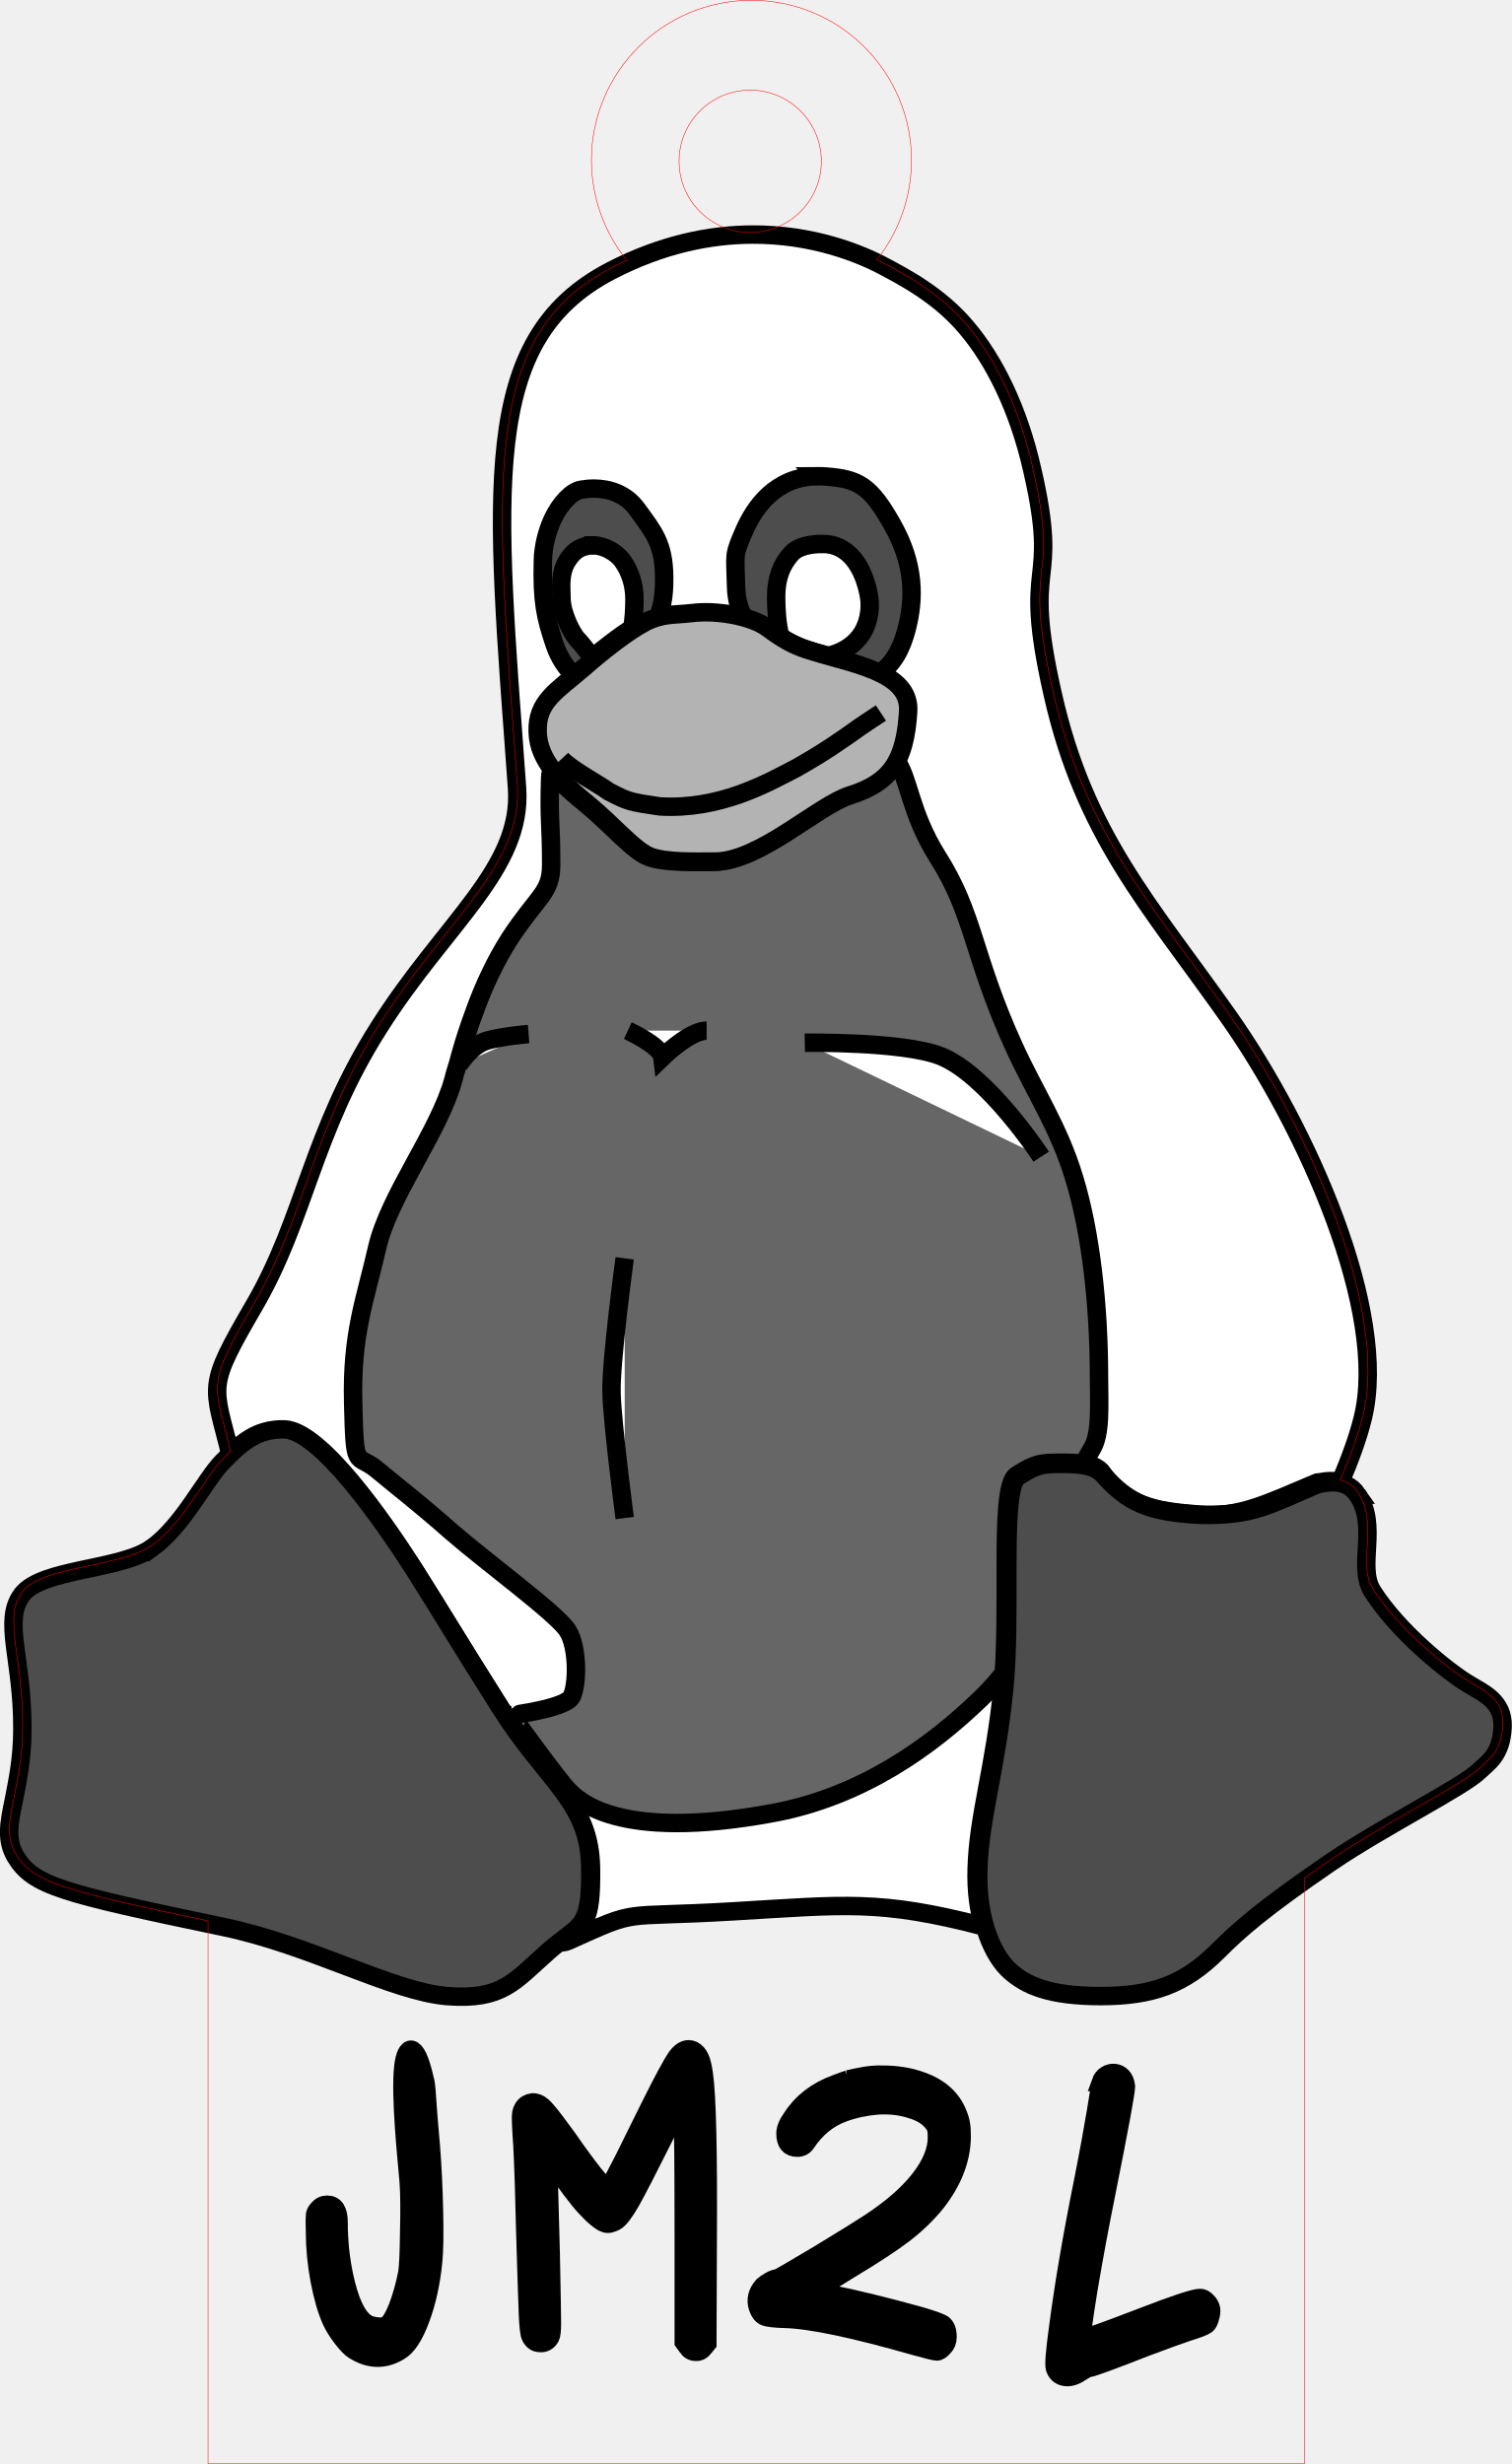
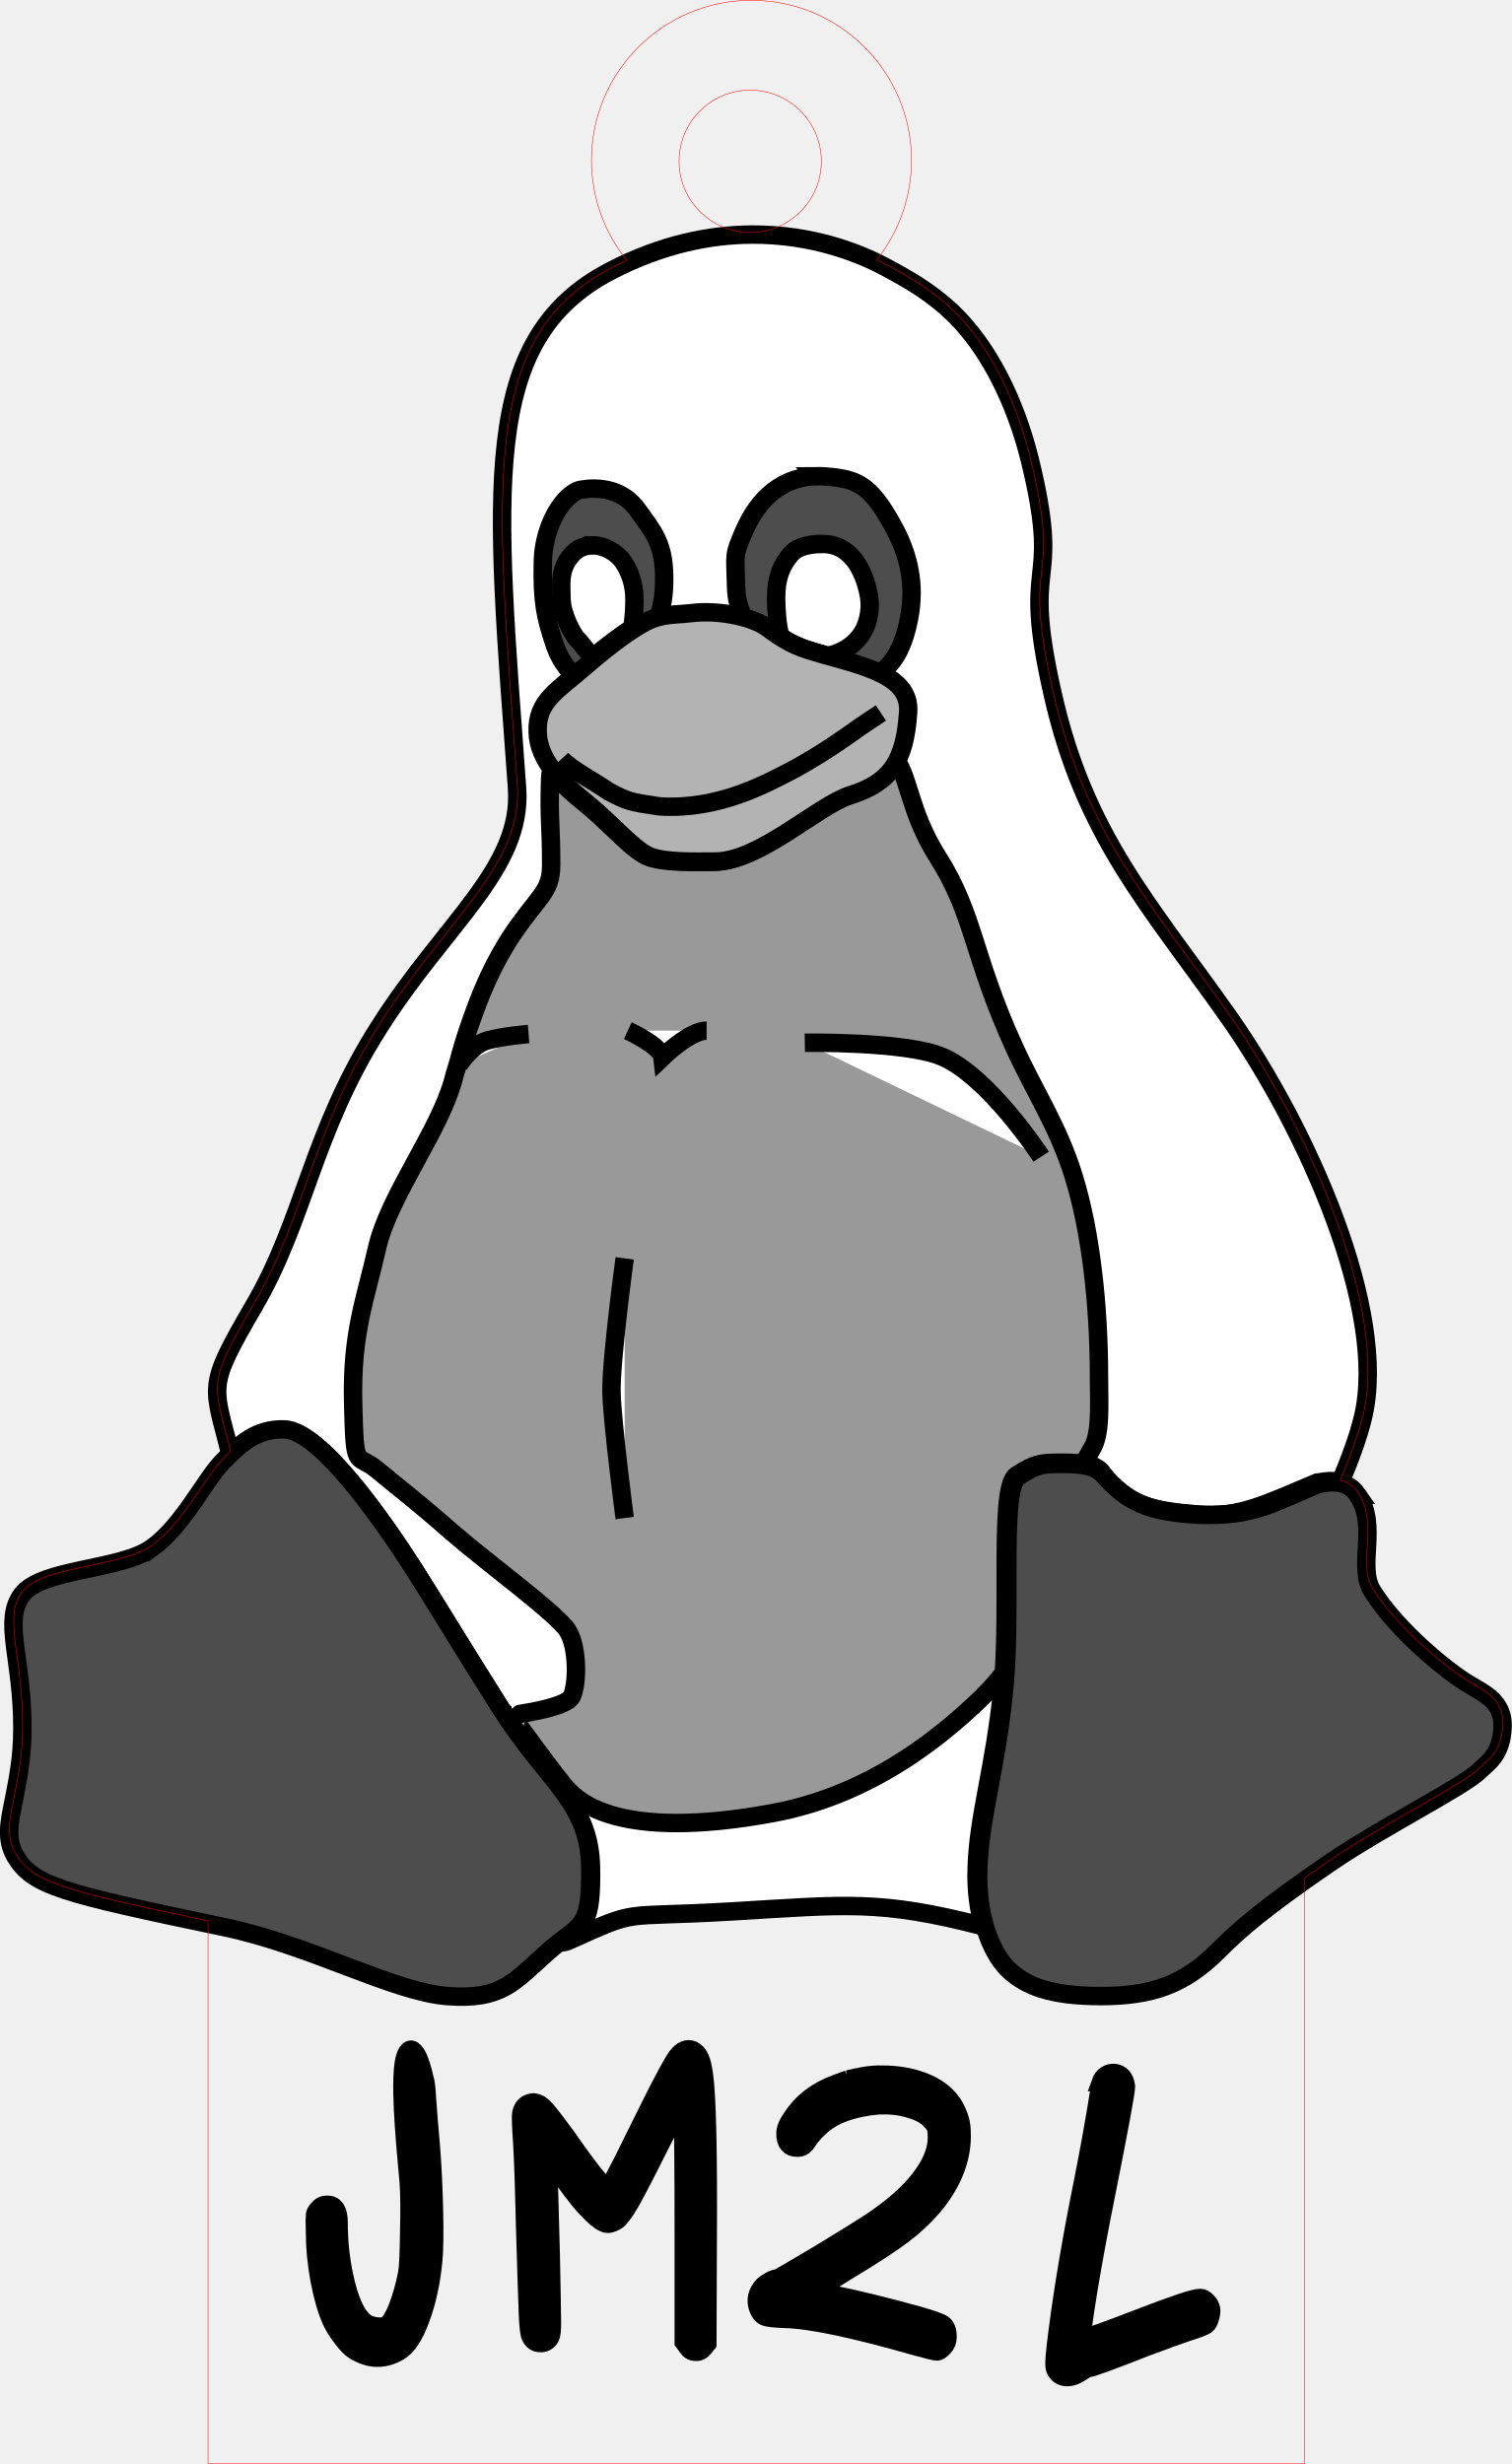
<svg xmlns="http://www.w3.org/2000/svg" width="30mm" height="48.897mm" viewBox="0 0 106.299 173.257" id="svg2" version="1.1">
  <defs id="defs4">
    <linearGradient id="al" x1="129.342" gradientUnits="userSpaceOnUse" x2="195.598" gradientTransform="matrix(1,0,0,-1,8.3999,368.3)" y1="259.305" y2="259.305">
      <stop stop-color="#FAC700" offset="0" id="stop6540" />
      <stop stop-color="#F7C400" offset=".415" id="stop6542" />
      <stop stop-color="#F7C400" offset="1" id="stop6544" />
    </linearGradient>
    <linearGradient id="am" x1="129.293" gradientUnits="userSpaceOnUse" x2="195.554" gradientTransform="matrix(1,0,0,-1,8.3999,368.3)" y1="259.311" y2="259.311">
      <stop stop-color="#F6C200" offset="0" id="stop6549" />
      <stop stop-color="#EFBC00" offset=".415" id="stop6551" />
      <stop stop-color="#EFBC00" offset="1" id="stop6553" />
    </linearGradient>
    <linearGradient id="an" x1="129.245" gradientUnits="userSpaceOnUse" x2="195.51" gradientTransform="matrix(1,0,0,-1,8.3999,368.3)" y1="259.317" y2="259.317">
      <stop stop-color="#F1BD00" offset="0" id="stop6558" />
      <stop stop-color="#E8B500" offset=".415" id="stop6560" />
      <stop stop-color="#E8B500" offset="1" id="stop6562" />
    </linearGradient>
    <linearGradient id="ao" x1="129.196" gradientUnits="userSpaceOnUse" x2="195.465" gradientTransform="matrix(1,0,0,-1,8.3999,368.3)" y1="259.322" y2="259.322">
      <stop stop-color="#EDB800" offset="0" id="stop6567" />
      <stop stop-color="#E0AD00" offset=".415" id="stop6569" />
      <stop stop-color="#E0AD00" offset="1" id="stop6571" />
    </linearGradient>
    <linearGradient id="ap" x1="129.148" gradientUnits="userSpaceOnUse" x2="195.422" gradientTransform="matrix(1,0,0,-1,8.3999,368.3)" y1="259.327" y2="259.327">
      <stop stop-color="#E9B300" offset="0" id="stop6576" />
      <stop stop-color="#D8A500" offset=".415" id="stop6578" />
      <stop stop-color="#D8A500" offset="1" id="stop6580" />
    </linearGradient>
    <linearGradient id="aq" x1="129.099" gradientUnits="userSpaceOnUse" x2="195.379" gradientTransform="matrix(1,0,0,-1,8.3999,368.3)" y1="259.332" y2="259.332">
      <stop stop-color="#E4AE00" offset="0" id="stop6585" />
      <stop stop-color="#D19E00" offset=".415" id="stop6587" />
      <stop stop-color="#D19E00" offset="1" id="stop6589" />
    </linearGradient>
    <linearGradient id="ar" x1="129.051" gradientUnits="userSpaceOnUse" x2="195.338" gradientTransform="matrix(1,0,0,-1,8.3999,368.3)" y1="259.336" y2="259.336">
      <stop stop-color="#E0A900" offset="0" id="stop6594" />
      <stop stop-color="#C99600" offset=".415" id="stop6596" />
      <stop stop-color="#C99600" offset="1" id="stop6598" />
    </linearGradient>
    <linearGradient id="w" x1="129.003" gradientUnits="userSpaceOnUse" x2="195.296" gradientTransform="matrix(1,0,0,-1,8.3999,368.3)" y1="259.34" y2="259.34">
      <stop stop-color="#DCA400" offset="0" id="stop6603" />
      <stop stop-color="#C18E00" offset=".415" id="stop6605" />
      <stop stop-color="#C18E00" offset="1" id="stop6607" />
    </linearGradient>
    <linearGradient id="x" x1="128.954" gradientUnits="userSpaceOnUse" x2="195.255" gradientTransform="matrix(1,0,0,-1,8.3999,368.3)" y1="259.343" y2="259.343">
      <stop stop-color="#D79F00" offset="0" id="stop6612" />
      <stop stop-color="#BA8700" offset=".415" id="stop6614" />
      <stop stop-color="#BA8700" offset="1" id="stop6616" />
    </linearGradient>
    <linearGradient id="y" x1="128.906" gradientUnits="userSpaceOnUse" x2="195.216" gradientTransform="matrix(1,0,0,-1,8.3999,368.3)" y1="259.348" y2="259.348">
      <stop stop-color="#D39B00" offset="0" id="stop6621" />
      <stop stop-color="#B27F00" offset=".415" id="stop6623" />
      <stop stop-color="#B27F00" offset="1" id="stop6625" />
    </linearGradient>
    <linearGradient id="z" x1="128.857" gradientUnits="userSpaceOnUse" x2="195.176" gradientTransform="matrix(1,0,0,-1,8.3999,368.3)" y1="259.35" y2="259.35">
      <stop stop-color="#CF9600" offset="0" id="stop6630" />
      <stop stop-color="#a70" offset=".415" id="stop6632" />
      <stop stop-color="#a70" offset="1" id="stop6634" />
    </linearGradient>
    <linearGradient id="aa" x1="128.809" gradientUnits="userSpaceOnUse" x2="195.137" gradientTransform="matrix(1,0,0,-1,8.3999,368.3)" y1="259.354" y2="259.354">
      <stop stop-color="#CA9100" offset="0" id="stop6639" />
      <stop stop-color="#A37000" offset=".415" id="stop6641" />
      <stop stop-color="#A37000" offset="1" id="stop6643" />
    </linearGradient>
    <linearGradient id="ab" x1="128.76" gradientUnits="userSpaceOnUse" x2="195.099" gradientTransform="matrix(1,0,0,-1,8.3999,368.3)" y1="259.356" y2="259.356">
      <stop stop-color="#C68C00" offset="0" id="stop6648" />
      <stop stop-color="#9B6800" offset=".415" id="stop6650" />
      <stop stop-color="#9B6800" offset="1" id="stop6652" />
    </linearGradient>
    <linearGradient id="ac" x1="128.712" gradientUnits="userSpaceOnUse" x2="195.062" gradientTransform="matrix(1,0,0,-1,8.3999,368.3)" y1="259.358" y2="259.358">
      <stop stop-color="#C28700" offset="0" id="stop6657" />
      <stop stop-color="#936000" offset=".415" id="stop6659" />
      <stop stop-color="#936000" offset="1" id="stop6661" />
    </linearGradient>
    <linearGradient id="ad" x1="128.663" gradientUnits="userSpaceOnUse" x2="195.025" gradientTransform="matrix(1,0,0,-1,8.3999,368.3)" y1="259.36" y2="259.36">
      <stop stop-color="#BD8200" offset="0" id="stop6666" />
      <stop stop-color="#8C5900" offset=".415" id="stop6668" />
      <stop stop-color="#8C5900" offset="1" id="stop6670" />
    </linearGradient>
    <linearGradient id="ae" x1="128.615" gradientUnits="userSpaceOnUse" x2="194.989" gradientTransform="matrix(1,0,0,-1,8.3999,368.3)" y1="259.362" y2="259.362">
      <stop stop-color="#B97D00" offset="0" id="stop6675" />
      <stop stop-color="#845100" offset=".415" id="stop6677" />
      <stop stop-color="#845100" offset="1" id="stop6679" />
    </linearGradient>
    <linearGradient id="af" x1="128.567" gradientUnits="userSpaceOnUse" x2="194.954" gradientTransform="matrix(1,0,0,-1,8.3999,368.3)" y1="259.364" y2="259.364">
      <stop stop-color="#B57800" offset="0" id="stop6684" />
      <stop stop-color="#7C4900" offset=".415" id="stop6686" />
      <stop stop-color="#7C4900" offset="1" id="stop6688" />
    </linearGradient>
    <linearGradient id="ah" x1="128.518" gradientUnits="userSpaceOnUse" x2="194.918" gradientTransform="matrix(1,0,0,-1,8.3999,368.3)" y1="259.366" y2="259.366">
      <stop stop-color="#B07300" offset="0" id="stop6693" />
      <stop stop-color="#754200" offset=".415" id="stop6695" />
      <stop stop-color="#754200" offset="1" id="stop6697" />
    </linearGradient>
    <linearGradient id="ai" x1="128.47" gradientUnits="userSpaceOnUse" x2="194.886" gradientTransform="matrix(1,0,0,-1,8.3999,368.3)" y1="259.367" y2="259.367">
      <stop stop-color="#AC6E00" offset="0" id="stop6702" />
      <stop stop-color="#6D3A00" offset=".415" id="stop6704" />
      <stop stop-color="#6D3A00" offset="1" id="stop6706" />
    </linearGradient>
    <linearGradient id="aj" x1="128.421" gradientUnits="userSpaceOnUse" x2="194.85" gradientTransform="matrix(1,0,0,-1,8.3999,368.3)" y1="259.369" y2="259.369">
      <stop stop-color="#A86A00" offset="0" id="stop6711" />
      <stop stop-color="#663200" offset=".415" id="stop6713" />
      <stop stop-color="#663200" offset="1" id="stop6715" />
    </linearGradient>
    <filter style="color-interpolation-filters:sRGB" id="filter22635">
      <feFlood flood-opacity="1" flood-color="rgb(214,214,214)" result="flood" id="feFlood22637" />
      <feComposite in="flood" in2="SourceGraphic" operator="in" result="composite1" id="feComposite22639" />
      <feGaussianBlur in="composite1" stdDeviation="3" result="blur" id="feGaussianBlur22641" />
      <feOffset dx="7" dy="7" result="offset" id="feOffset22643" />
      <feComposite in="SourceGraphic" in2="offset" operator="over" result="composite2" id="feComposite22645" />
    </filter>
  </defs>
  <g id="layer1" transform="translate(-11.14378,63.56283)">
    <path style="fill:#ffffff;stroke:#000000;stroke-width:1.296;stroke-miterlimit:4;stroke-dasharray:none;stroke-opacity:1" d="m 63.997,-47.069 c -2.928,0.017 -6.3,0.677 -9.913,2.553 -9.332,4.86 -8.116,15.358 -6.586,36.377 0.389,5.662 -5.03,9.428 -9.72,16.839 -4.69,7.387 -5.2,13.414 -8.748,19.513 -3.431,5.898 -2.922,5.508 -1.655,10.571 1.048,-1.017 2.112,-1.796 3.817,-1.754 2.503,0.073 6.877,6.343 9.088,9.793 2.211,3.499 2.746,4.471 6.075,9.744 3.329,5.273 6.269,6.634 6.342,11.202 0.062,3.901 -0.483,4.025 -2.075,5.252 0.176,-0.012 0.342,-0.05 0.496,-0.12 5.127,-2.309 3.353,-1.58 11.542,-2.065 7.947,-0.469 10.324,-0.841 17.637,1.053 -0.335,-1.117 -0.536,-2.482 -0.483,-4.074 0.097,-3.669 1.263,-7.024 1.822,-12.734 0.243,-2.454 0.219,-5.491 0.219,-8.189 0,-3.402 0.049,-6.294 0.778,-6.731 1.313,-0.826 1.604,-0.875 3.159,-0.875 1.555,0 2.26,0.097 2.771,0.607 1.693,2.457 3.744,2.79 6.864,3.038 2.833,0.26 4.776,-0.759 8.299,-2.235 0.159,0 0.906,-0.238 1.655,-0.032 0.718,-1.696 1.271,-3.235 1.579,-4.505 C 108.807,28.676 103.023,15.724 97.483,7.875 91.943,0.026 87.399,-4.834 85.163,-14.748 c -2.26,-9.939 0.559,-7.071 -1.434,-15.746 -0.972,-4.325 -2.697,-7.752 -4.617,-10.012 -1.92,-2.308 -4.496,-3.621 -5.759,-4.301 -1.746,-0.938 -5.077,-2.287 -9.356,-2.262 z" id="path5077" />
    <path style="fill:#4d4d4d;stroke:#000000;stroke-width:1.296;stroke-miterlimit:4;stroke-dasharray:none;stroke-opacity:1" d="m 52.933,-29.207 c -0.335,-0.003 -0.649,0.029 -0.923,0.078 -0.632,0.097 -1.457,0.899 -2.016,2.09 -0.364,0.802 -0.656,1.823 -0.681,2.892 -0.073,2.867 0.17,3.961 0.826,5.905 0.322,0.947 0.838,1.702 1.43,2.226 0.214,-0.177 0.436,-0.361 0.668,-0.562 1.045,-0.923 2.94,-2.454 4.253,-3.134 0.318,-0.159 0.605,-0.266 0.879,-0.343 0.296,-0.72 0.487,-1.533 0.474,-2.853 0,-2.43 -0.754,-3.256 -1.896,-4.836 -0.82,-1.13 -2.009,-1.454 -3.014,-1.463 z" id="path5081" />
    <path style="fill:#ffffff;stroke:#000000;stroke-width:1.296;stroke-miterlimit:4;stroke-dasharray:none;stroke-opacity:1" d="m 52.86,-25.217 c -0.778,0 -1.336,0.316 -1.774,0.996 -0.632,0.923 -0.461,1.968 -0.461,2.697 0,1.166 0.802,2.576 1.069,2.867 0.604,0.622 0.786,1.08 1.222,1.256 0.804,-0.67 1.788,-1.433 2.68,-2.005 0.118,-0.638 0.156,-1.355 0.156,-2.045 0,-1.045 -0.341,-1.969 -0.802,-2.625 -0.437,-0.656 -1.361,-1.142 -2.09,-1.142 z" id="path5123" />
    <path style="fill:#4d4d4d;stroke:#000000;stroke-width:1.296;stroke-miterlimit:4;stroke-dasharray:none;stroke-opacity:1" d="m 68.622,-30.078 c -2.982,0.028 -4.436,2.221 -5.142,3.815 -0.802,1.847 -0.632,1.579 -0.584,3.912 0.021,1.034 0.279,1.752 0.634,2.353 0.611,0.181 1.154,0.414 1.537,0.697 1.045,0.778 1.774,1.19 2.721,1.506 1.699,0.558 3.676,0.959 5.126,1.645 1.041,-0.722 1.599,-1.758 1.962,-3.115 0.584,-2.187 0.608,-4.617 -1.02,-7.46 -1.531,-2.721 -2.406,-3.159 -4.618,-3.33 -0.213,-0.018 -0.418,-0.026 -0.617,-0.024 z" id="path5171" />
    <path style="fill:#ffffff;stroke:#000000;stroke-width:1.296;stroke-miterlimit:4;stroke-dasharray:none;stroke-opacity:1" d="m 68.996,-25.314 c -0.778,0 -1.701,0.121 -2.211,0.68 -0.68,0.753 -1.069,1.701 -1.069,3.037 0,0.862 0.066,1.977 0.305,2.813 0.631,0.407 1.191,0.684 1.853,0.904 0.469,0.154 0.961,0.295 1.456,0.434 0.83,-0.147 1.723,-0.632 2.267,-1.357 0.583,-0.753 0.802,-1.847 0.656,-2.795 -0.364,-2.09 -1.434,-3.718 -3.256,-3.718 z" id="path5213" />
-     <path style="fill:#666666;stroke:#000000;stroke-width:1.296;stroke-miterlimit:4;stroke-dasharray:none;stroke-opacity:1" d="m 74.124,-10.121 c -0.612,1.219 -1.642,1.969 -3.311,2.496 -2.284,0.705 -6.366,4.666 -9.525,4.666 -1.409,0 -3.378,0.073 -4.52,-0.34 -1.093,-0.389 -2.624,-2.235 -4.422,-3.718 -0.914,-0.741 -1.795,-1.508 -2.448,-2.35 -0.041,0.135 -0.067,0.307 -0.074,0.527 -0.097,3.11 0.073,3.062 0.073,6.075 0,2.017 -0.924,2.163 -2.916,5.2 -1.021,1.604 -1.822,3.329 -2.454,5.079 -0.389,1.045 -0.753,2.138 -1.045,3.208 -0.122,0.535 -0.34,1.094 -0.461,1.628 -0.996,3.669 -4.544,8.189 -5.37,11.858 -0.826,3.645 -1.798,5.978 -1.677,10.863 0.122,4.884 0.17,3.475 1.653,4.69 1.458,1.215 2.964,2.357 5.273,4.398 2.43,2.114 7.485,5.808 8.165,6.95 0.729,1.166 0.704,3.791 0.267,4.641 -0.437,0.826 -4.252,1.288 -4.228,1.288 -0.024,0 3.329,4.617 3.985,5.273 0.632,0.632 3.353,3.67 14.434,1.604 6.245,-1.166 11.081,-4.665 14.58,-8.043 0.693,-0.675 1.212,-1.268 1.62,-1.81 0.153,-2.245 0.134,-4.833 0.134,-7.168 0,-3.402 0.049,-6.294 0.778,-6.731 1.313,-0.826 1.604,-0.875 3.159,-0.875 0.658,0 1.158,0.021 1.561,0.079 0.11,-0.275 0.271,-0.576 0.525,-0.991 0.705,-1.069 0.535,-3.183 0.535,-5.127 0,-5.055 -0.584,-10.206 -1.75,-13.997 C 85.593,15.704 83.892,13.226 82.434,10.018 79.518,3.627 79.664,0.76 77.064,-3.322 75.09,-6.462 75.075,-8.899 74.124,-10.121 Z" id="path5305" />
+     <path style="fill:#999999;stroke:#000000;stroke-width:1.296;stroke-miterlimit:4;stroke-dasharray:none;stroke-opacity:1" d="m 74.124,-10.121 c -0.612,1.219 -1.642,1.969 -3.311,2.496 -2.284,0.705 -6.366,4.666 -9.525,4.666 -1.409,0 -3.378,0.073 -4.52,-0.34 -1.093,-0.389 -2.624,-2.235 -4.422,-3.718 -0.914,-0.741 -1.795,-1.508 -2.448,-2.35 -0.041,0.135 -0.067,0.307 -0.074,0.527 -0.097,3.11 0.073,3.062 0.073,6.075 0,2.017 -0.924,2.163 -2.916,5.2 -1.021,1.604 -1.822,3.329 -2.454,5.079 -0.389,1.045 -0.753,2.138 -1.045,3.208 -0.122,0.535 -0.34,1.094 -0.461,1.628 -0.996,3.669 -4.544,8.189 -5.37,11.858 -0.826,3.645 -1.798,5.978 -1.677,10.863 0.122,4.884 0.17,3.475 1.653,4.69 1.458,1.215 2.964,2.357 5.273,4.398 2.43,2.114 7.485,5.808 8.165,6.95 0.729,1.166 0.704,3.791 0.267,4.641 -0.437,0.826 -4.252,1.288 -4.228,1.288 -0.024,0 3.329,4.617 3.985,5.273 0.632,0.632 3.353,3.67 14.434,1.604 6.245,-1.166 11.081,-4.665 14.58,-8.043 0.693,-0.675 1.212,-1.268 1.62,-1.81 0.153,-2.245 0.134,-4.833 0.134,-7.168 0,-3.402 0.049,-6.294 0.778,-6.731 1.313,-0.826 1.604,-0.875 3.159,-0.875 0.658,0 1.158,0.021 1.561,0.079 0.11,-0.275 0.271,-0.576 0.525,-0.991 0.705,-1.069 0.535,-3.183 0.535,-5.127 0,-5.055 -0.584,-10.206 -1.75,-13.997 C 85.593,15.704 83.892,13.226 82.434,10.018 79.518,3.627 79.664,0.76 77.064,-3.322 75.09,-6.462 75.075,-8.899 74.124,-10.121 Z" id="path5305" />
    <path id="path5347" d="m 59.786,-20.455 c 1.774,-0.219 4.204,0.219 5.322,1.045 1.045,0.778 1.774,1.191 2.721,1.507 3.184,1.045 7.363,1.531 7.168,4.398 -0.219,3.426 -1.215,4.957 -4.058,5.856 -2.284,0.705 -6.366,4.666 -9.526,4.666 -1.409,0 -3.378,0.073 -4.52,-0.34 -1.093,-0.389 -2.624,-2.236 -4.423,-3.718 -1.798,-1.458 -3.475,-3.013 -3.523,-5.054 -0.073,-2.162 1.336,-2.867 3.329,-4.592 1.045,-0.923 2.94,-2.454 4.253,-3.135 1.215,-0.607 1.992,-0.486 3.256,-0.632 z" style="fill:#b3b3b3;stroke:#000000;stroke-width:1.296;stroke-miterlimit:4;stroke-dasharray:none;stroke-opacity:1" />
    <path style="fill:#4d4d4d;stroke:#000000;stroke-width:1.296;stroke-miterlimit:4;stroke-dasharray:none;stroke-opacity:1" d="m 106.588,41.534 c 1.507,2.187 -0.049,5.03 1.045,6.78 1.798,2.867 5.419,5.759 6.804,6.561 0.996,0.607 2.406,1.19 2.357,2.964 -0.073,2.017 -1.069,2.552 -1.628,3.111 -1.118,1.118 -6.756,3.912 -10.498,6.464 -4.714,3.232 -6.342,4.666 -7.873,6.196 -2.381,2.382 -4.641,3.183 -8.262,3.183 -3.621,0 -5.249,-0.753 -6.366,-1.75 -1.118,-0.972 -2.357,-3.451 -2.236,-7.144 0.097,-3.669 1.264,-7.023 1.822,-12.733 0.243,-2.454 0.219,-5.491 0.219,-8.189 0,-3.402 0.049,-6.294 0.778,-6.731 1.313,-0.826 1.604,-0.875 3.159,-0.875 1.555,0 2.26,0.217 2.77,0.728 1.761,2.009 3.256,2.683 6.925,2.857 3.669,0.059 4.672,-0.666 8.239,-2.175 0.243,0 1.847,-0.559 2.746,0.753 z" id="path5833" />
    <path style="fill:#4d4d4d;stroke:#000000;stroke-width:1.296;stroke-miterlimit:4;stroke-dasharray:none;stroke-opacity:1" d="m 21.83,45.277 c -2.187,1.579 -7.727,1.434 -9.137,3.28 -1.385,1.847 0.049,4.52 0.024,9.477 0,2.114 -0.364,3.718 -0.607,5.006 -0.34,1.628 -0.559,2.771 0.122,3.937 1.239,2.066 3.232,2.576 14.629,4.957 6.099,1.264 11.858,4.544 15.722,4.86 3.864,0.292 4.69,-0.996 7.047,-3.086 2.333,-2.09 3.086,-1.434 3.013,-6.026 -0.073,-4.568 -3.013,-5.929 -6.342,-11.202 -3.329,-5.273 -3.864,-6.245 -6.075,-9.744 -2.211,-3.451 -6.585,-9.72 -9.088,-9.793 -1.993,-0.049 -3.11,1.021 -4.35,2.285 -1.239,1.264 -2.77,4.471 -4.957,6.051 z" id="path6009" />
    <path style="fill:#b3b3b3;stroke:#000000;stroke-width:1.296;stroke-miterlimit:4;stroke-dasharray:none;stroke-opacity:1" d="m 73.081,-13.428 c -1.466,0.976 -0.478,0.306 -1.466,0.976 -1.318,0.938 -2.447,1.74 -4.446,2.874 -2.139,1.119 -5.426,2.968 -9.635,2.718 -2.208,-0.324 -2.216,-0.346 -3.58,-1.042 -0.81,-0.585 -2.667,-1.555 -3.338,-2.286" id="path6537" />
    <path style="fill:none;stroke:#ff0000;stroke-width:0.035;stroke-miterlimit:4;stroke-dasharray:none;stroke-opacity:1" d="m 63.979,-63.541 a 11.251,11.251 0 0 0 -11.25,11.251 11.251,11.251 0 0 0 2.486,7.038 c -0.367,0.168 -0.737,0.346 -1.11,0.539 -9.332,4.86 -8.116,15.358 -6.586,36.377 0.389,5.662 -5.03,9.429 -9.72,16.84 -4.69,7.387 -5.2,13.413 -8.749,19.512 -3.403,5.851 -2.928,5.521 -1.684,10.457 -0.186,0.179 -0.372,0.364 -0.56,0.556 -1.239,1.264 -2.77,4.471 -4.957,6.051 -2.187,1.579 -7.727,1.434 -9.137,3.28 -1.385,1.847 0.049,4.52 0.024,9.477 0,2.114 -0.365,3.718 -0.608,5.006 -0.34,1.628 -0.558,2.771 0.122,3.937 1.195,1.991 3.175,2.554 13.52,4.724 l 0,38.17 77.097,0 0,-41.188 c 0.555,-0.393 1.149,-0.808 1.821,-1.268 3.742,-2.551 9.379,-5.346 10.497,-6.464 0.559,-0.559 1.555,-1.093 1.628,-3.111 0.049,-1.774 -1.361,-2.357 -2.357,-2.964 -1.385,-0.802 -5.006,-3.693 -6.804,-6.561 -1.094,-1.75 0.462,-4.593 -1.045,-6.78 -0.345,-0.503 -0.793,-0.731 -1.229,-0.821 0.727,-1.714 1.289,-3.272 1.601,-4.554 C 108.828,28.479 103.044,15.527 97.505,7.678 91.964,-0.171 87.42,-5.031 85.185,-14.945 c -2.26,-9.939 0.559,-7.071 -1.434,-15.746 -0.972,-4.325 -2.697,-7.752 -4.617,-10.012 -1.92,-2.308 -4.496,-3.621 -5.759,-4.301 -0.174,-0.094 -0.376,-0.193 -0.581,-0.293 a 11.251,11.251 0 0 0 2.437,-6.993 11.251,11.251 0 0 0 -11.251,-11.251 z" id="path5077-5" />
    <path style="fill:#ffffff;fill-rule:evenodd;stroke:#000000;stroke-width:1.296;stroke-linecap:butt;stroke-linejoin:miter;stroke-miterlimit:4;stroke-dasharray:none;stroke-opacity:1" d="m 67.73,9.758 c 0,0 6.917,-0.104 9.546,0.938 3.319,1.315 7.074,7.074 7.074,7.074" id="path10337" />
    <path style="fill:#ffffff;fill-rule:evenodd;stroke:#000000;stroke-width:1.296;stroke-linecap:butt;stroke-linejoin:miter;stroke-miterlimit:4;stroke-dasharray:none;stroke-opacity:1" d="m 55.286,8.906 c 0,0 2.335,1.072 2.429,1.875 0,0 1.918,-1.875 3.111,-1.875" id="path10339" />
    <path style="fill:#ffffff;fill-rule:evenodd;stroke:#000000;stroke-width:1.296;stroke-linecap:butt;stroke-linejoin:miter;stroke-miterlimit:4;stroke-dasharray:none;stroke-opacity:1" d="m 55.067,24.918 c 0,0 -0.989,7.253 -0.927,9.472 0.062,2.219 0.927,8.789 0.927,8.789" id="path10341" />
    <path style="fill:#ffffff;fill-rule:evenodd;stroke:#000000;stroke-width:1.296;stroke-linecap:butt;stroke-linejoin:miter;stroke-miterlimit:4;stroke-dasharray:none;stroke-opacity:1" d="m 43.402,11.323 c 0,0 0.861,-1.406 2.006,-1.723 1.145,-0.317 2.901,-0.454 2.901,-0.454" id="path10569" />
    <path style="font-style:normal;font-variant:normal;font-weight:500;font-stretch:normal;font-size:134.794px;line-height:125%;font-family:PWTinselLetters;-inkscape-font-specification:'PWTinselLetters, Medium';text-align:start;letter-spacing:0px;word-spacing:0px;writing-mode:lr-tb;text-anchor:start;fill:#000000;fill-opacity:1;stroke:#000000;stroke-width:1.296;stroke-linecap:butt;stroke-linejoin:miter;stroke-miterlimit:4;stroke-dasharray:none;stroke-opacity:1" d="m 39.888,89.925 c 0.055,0.775 0.064,1.938 0.027,3.489 -0.018,1.528 -0.065,2.486 -0.138,2.873 -0.166,0.844 -0.386,1.63 -0.662,2.36 -0.276,0.707 -0.543,1.14 -0.8,1.299 -0.147,0.091 -0.395,0.115 -0.745,0.069 -0.331,-0.046 -0.579,-0.137 -0.745,-0.274 -0.625,-0.456 -1.122,-1.551 -1.49,-3.284 -0.258,-1.209 -0.386,-2.463 -0.386,-3.762 0,-0.821 -0.267,-1.232 -0.8,-1.232 -0.258,0 -0.469,0.103 -0.635,0.308 -0.129,0.137 -0.202,0.274 -0.22,0.41 -0.018,0.137 -0.018,0.536 0,1.197 0,1.117 0.11,2.257 0.331,3.42 0.221,1.163 0.497,2.109 0.828,2.839 0.166,0.365 0.414,0.764 0.745,1.197 0.331,0.433 0.607,0.718 0.828,0.855 1.085,0.684 2.153,0.707 3.201,0.069 0.552,-0.319 1.048,-1.083 1.49,-2.292 0.442,-1.186 0.736,-2.531 0.883,-4.036 0.074,-0.753 0.092,-1.938 0.055,-3.557 -0.037,-1.642 -0.11,-3.147 -0.22,-4.515 -0.129,-1.437 -0.221,-2.577 -0.276,-3.42 -0.037,-0.684 -0.092,-1.129 -0.166,-1.334 -0.618,-2.783 -1.323,-2.374 -1.49,-0.843 -0.229,2.097 0.232,6.376 0.386,8.163 z" id="path4280" />
    <path style="font-style:normal;font-variant:normal;font-weight:500;font-stretch:normal;font-size:134.794px;line-height:125%;font-family:PWTinselLetters;-inkscape-font-specification:'PWTinselLetters, Medium';text-align:start;letter-spacing:0px;word-spacing:0px;writing-mode:lr-tb;text-anchor:start;fill:#000000;fill-opacity:1;stroke:#000000;stroke-width:1.296;stroke-linecap:butt;stroke-linejoin:miter;stroke-miterlimit:4;stroke-dasharray:none;stroke-opacity:1" d="m 53.867,90.38 c -0.037,0.023 -0.359,-0.33 -0.966,-1.06 -0.589,-0.752 -1.214,-1.608 -1.876,-2.566 -0.644,-0.889 -1.104,-1.493 -1.38,-1.813 -0.276,-0.342 -0.515,-0.547 -0.718,-0.616 -0.239,-0.091 -0.478,-0.069 -0.718,0.068 -0.221,0.137 -0.359,0.354 -0.414,0.65 -0.037,0.182 -0.009,0.935 0.083,2.257 0.074,1.391 0.138,3.329 0.193,5.814 0.092,3.101 0.156,5.108 0.193,6.02 0.037,0.912 0.101,1.448 0.193,1.608 0.147,0.296 0.368,0.444 0.662,0.444 0.313,0.023 0.552,-0.114 0.718,-0.41 0.074,-0.137 0.111,-0.467 0.111,-0.992 0,-0.502 -0.028,-2.109 -0.083,-4.823 -0.092,-3.694 -0.157,-5.78 -0.193,-6.259 l -0.055,-0.684 0.331,0.479 c 1.067,1.551 1.858,2.6 2.373,3.147 l 0.476,0.49 c 0.829,0.749 1.037,0.792 1.621,0.502 0.258,-0.137 0.617,-0.604 1.077,-1.402 0.46,-0.821 1.241,-2.337 2.345,-4.549 l 1.242,-2.497 0.055,0.889 c 0.055,0.661 0.083,3.489 0.083,8.483 l 0,7.559 0.248,0.342 c 0.147,0.228 0.341,0.342 0.58,0.342 0.239,0.023 0.441,-0.08 0.607,-0.308 l 0.221,-0.274 0.027,-7.183 c 0.037,-6.339 -0.055,-10.261 -0.276,-11.766 -0.074,-0.524 -0.166,-0.901 -0.276,-1.129 -0.11,-0.251 -0.276,-0.433 -0.497,-0.547 -0.386,-0.16 -0.754,-0.012 -1.104,0.444 -0.331,0.456 -0.984,1.665 -1.959,3.626 -0.865,1.756 -1.463,2.964 -1.794,3.626 l -0.745,1.437 z" id="path4283" />
    <path style="font-style:normal;font-variant:normal;font-weight:500;font-stretch:normal;font-size:134.794px;line-height:125%;font-family:PWTinselLetters;-inkscape-font-specification:'PWTinselLetters, Medium';text-align:start;letter-spacing:0px;word-spacing:0px;writing-mode:lr-tb;text-anchor:start;fill:#000000;fill-opacity:1;stroke:#000000;stroke-width:1.296;stroke-linecap:butt;stroke-linejoin:miter;stroke-miterlimit:4;stroke-dasharray:none;stroke-opacity:1" d="m 70.778,82.651 c 0,0 -0.522,0.182 -0.872,0.319 -1.361,0.502 -2.392,1.299 -3.091,2.394 -0.294,0.41 -0.442,0.775 -0.442,1.095 0,0.661 0.276,0.992 0.828,0.992 0.276,0 0.487,-0.114 0.634,-0.342 0.681,-1.026 1.554,-1.733 2.621,-2.12 0.754,-0.274 1.564,-0.445 2.428,-0.513 0.846,-0.046 1.619,0.045 2.318,0.273 0.699,0.205 1.214,0.525 1.545,0.958 0.129,0.16 0.202,0.296 0.22,0.41 0.037,0.091 0.055,0.297 0.055,0.616 0,0.935 -0.414,1.927 -1.242,2.975 -0.809,1.026 -1.978,2.041 -3.505,3.044 -0.515,0.342 -1.711,1.083 -3.587,2.223 -1.876,1.117 -2.842,1.676 -2.898,1.676 -0.129,0 -0.294,0.057 -0.497,0.171 -0.202,0.114 -0.368,0.228 -0.497,0.342 -0.423,0.479 -0.542,0.992 -0.359,1.539 0.11,0.319 0.266,0.525 0.469,0.616 0.202,0.091 0.681,0.148 1.435,0.171 1.784,0.046 4.829,0.684 9.134,1.915 0.901,0.251 1.417,0.376 1.545,0.376 0.129,0 0.285,-0.103 0.469,-0.308 0.184,-0.182 0.276,-0.422 0.276,-0.718 0,-0.433 -0.11,-0.73 -0.331,-0.89 -0.202,-0.137 -0.782,-0.342 -1.738,-0.615 -2.392,-0.661 -4.452,-1.163 -6.181,-1.505 -0.644,-0.137 -0.966,-0.217 -0.966,-0.239 0,-0.046 0.763,-0.536 2.29,-1.471 1.711,-1.026 2.999,-1.87 3.864,-2.531 0.883,-0.684 1.637,-1.414 2.262,-2.189 1.177,-1.505 1.775,-3.044 1.794,-4.617 0,-0.41 -0.018,-0.707 -0.055,-0.889 -0.018,-0.182 -0.092,-0.433 -0.221,-0.752 -0.423,-1.072 -1.278,-1.836 -2.566,-2.292 -0.809,-0.296 -1.72,-0.445 -2.732,-0.445 -0.859,-0.038 -1.758,0.181 -2.412,0.331 z" id="path4285" />
    <path style="font-style:normal;font-variant:normal;font-weight:500;font-stretch:normal;font-size:134.794px;line-height:125%;font-family:PWTinselLetters;-inkscape-font-specification:'PWTinselLetters, Medium';text-align:start;letter-spacing:0px;word-spacing:0px;writing-mode:lr-tb;text-anchor:start;fill:#000000;fill-opacity:1;stroke:#000000;stroke-width:1.296;stroke-linecap:butt;stroke-linejoin:miter;stroke-miterlimit:4;stroke-dasharray:none;stroke-opacity:1" d="m 88.544,82.833 c -0.1,0.524 -0.378,2.622 -1.242,6.978 -0.791,3.922 -1.379,7.377 -1.766,10.364 -0.221,1.619 -0.294,2.542 -0.221,2.771 0.11,0.342 0.331,0.547 0.662,0.615 0.35,0.068 0.727,-0.034 1.131,-0.308 0.313,-0.205 0.506,-0.308 0.579,-0.308 0.184,0 1.527,-0.491 4.029,-1.471 1.398,-0.524 2.373,-0.878 2.925,-1.06 0.736,-0.228 1.178,-0.399 1.325,-0.513 0.11,-0.091 0.193,-0.251 0.248,-0.479 0.074,-0.228 0.101,-0.433 0.083,-0.616 -0.037,-0.205 -0.138,-0.387 -0.304,-0.547 -0.147,-0.16 -0.304,-0.24 -0.469,-0.24 -0.405,0 -1.785,0.456 -4.139,1.368 -2.723,1.049 -4.112,1.539 -4.167,1.471 -0.055,-0.091 0.092,-1.22 0.442,-3.386 0.368,-2.189 0.782,-4.424 1.242,-6.704 0.938,-4.697 1.407,-7.24 1.407,-7.627 -0.124,-1.235 -1.462,-1.172 -1.766,-0.308 z" id="path4287" />
    <circle style="fill:none;fill-opacity:1;stroke:#ff0000;stroke-width:0.035;stroke-linejoin:bevel;stroke-miterlimit:4;stroke-dasharray:none;stroke-opacity:1" id="path3658" cx="63.892" cy="-52.222" r="5.002" />
  </g>
</svg>
